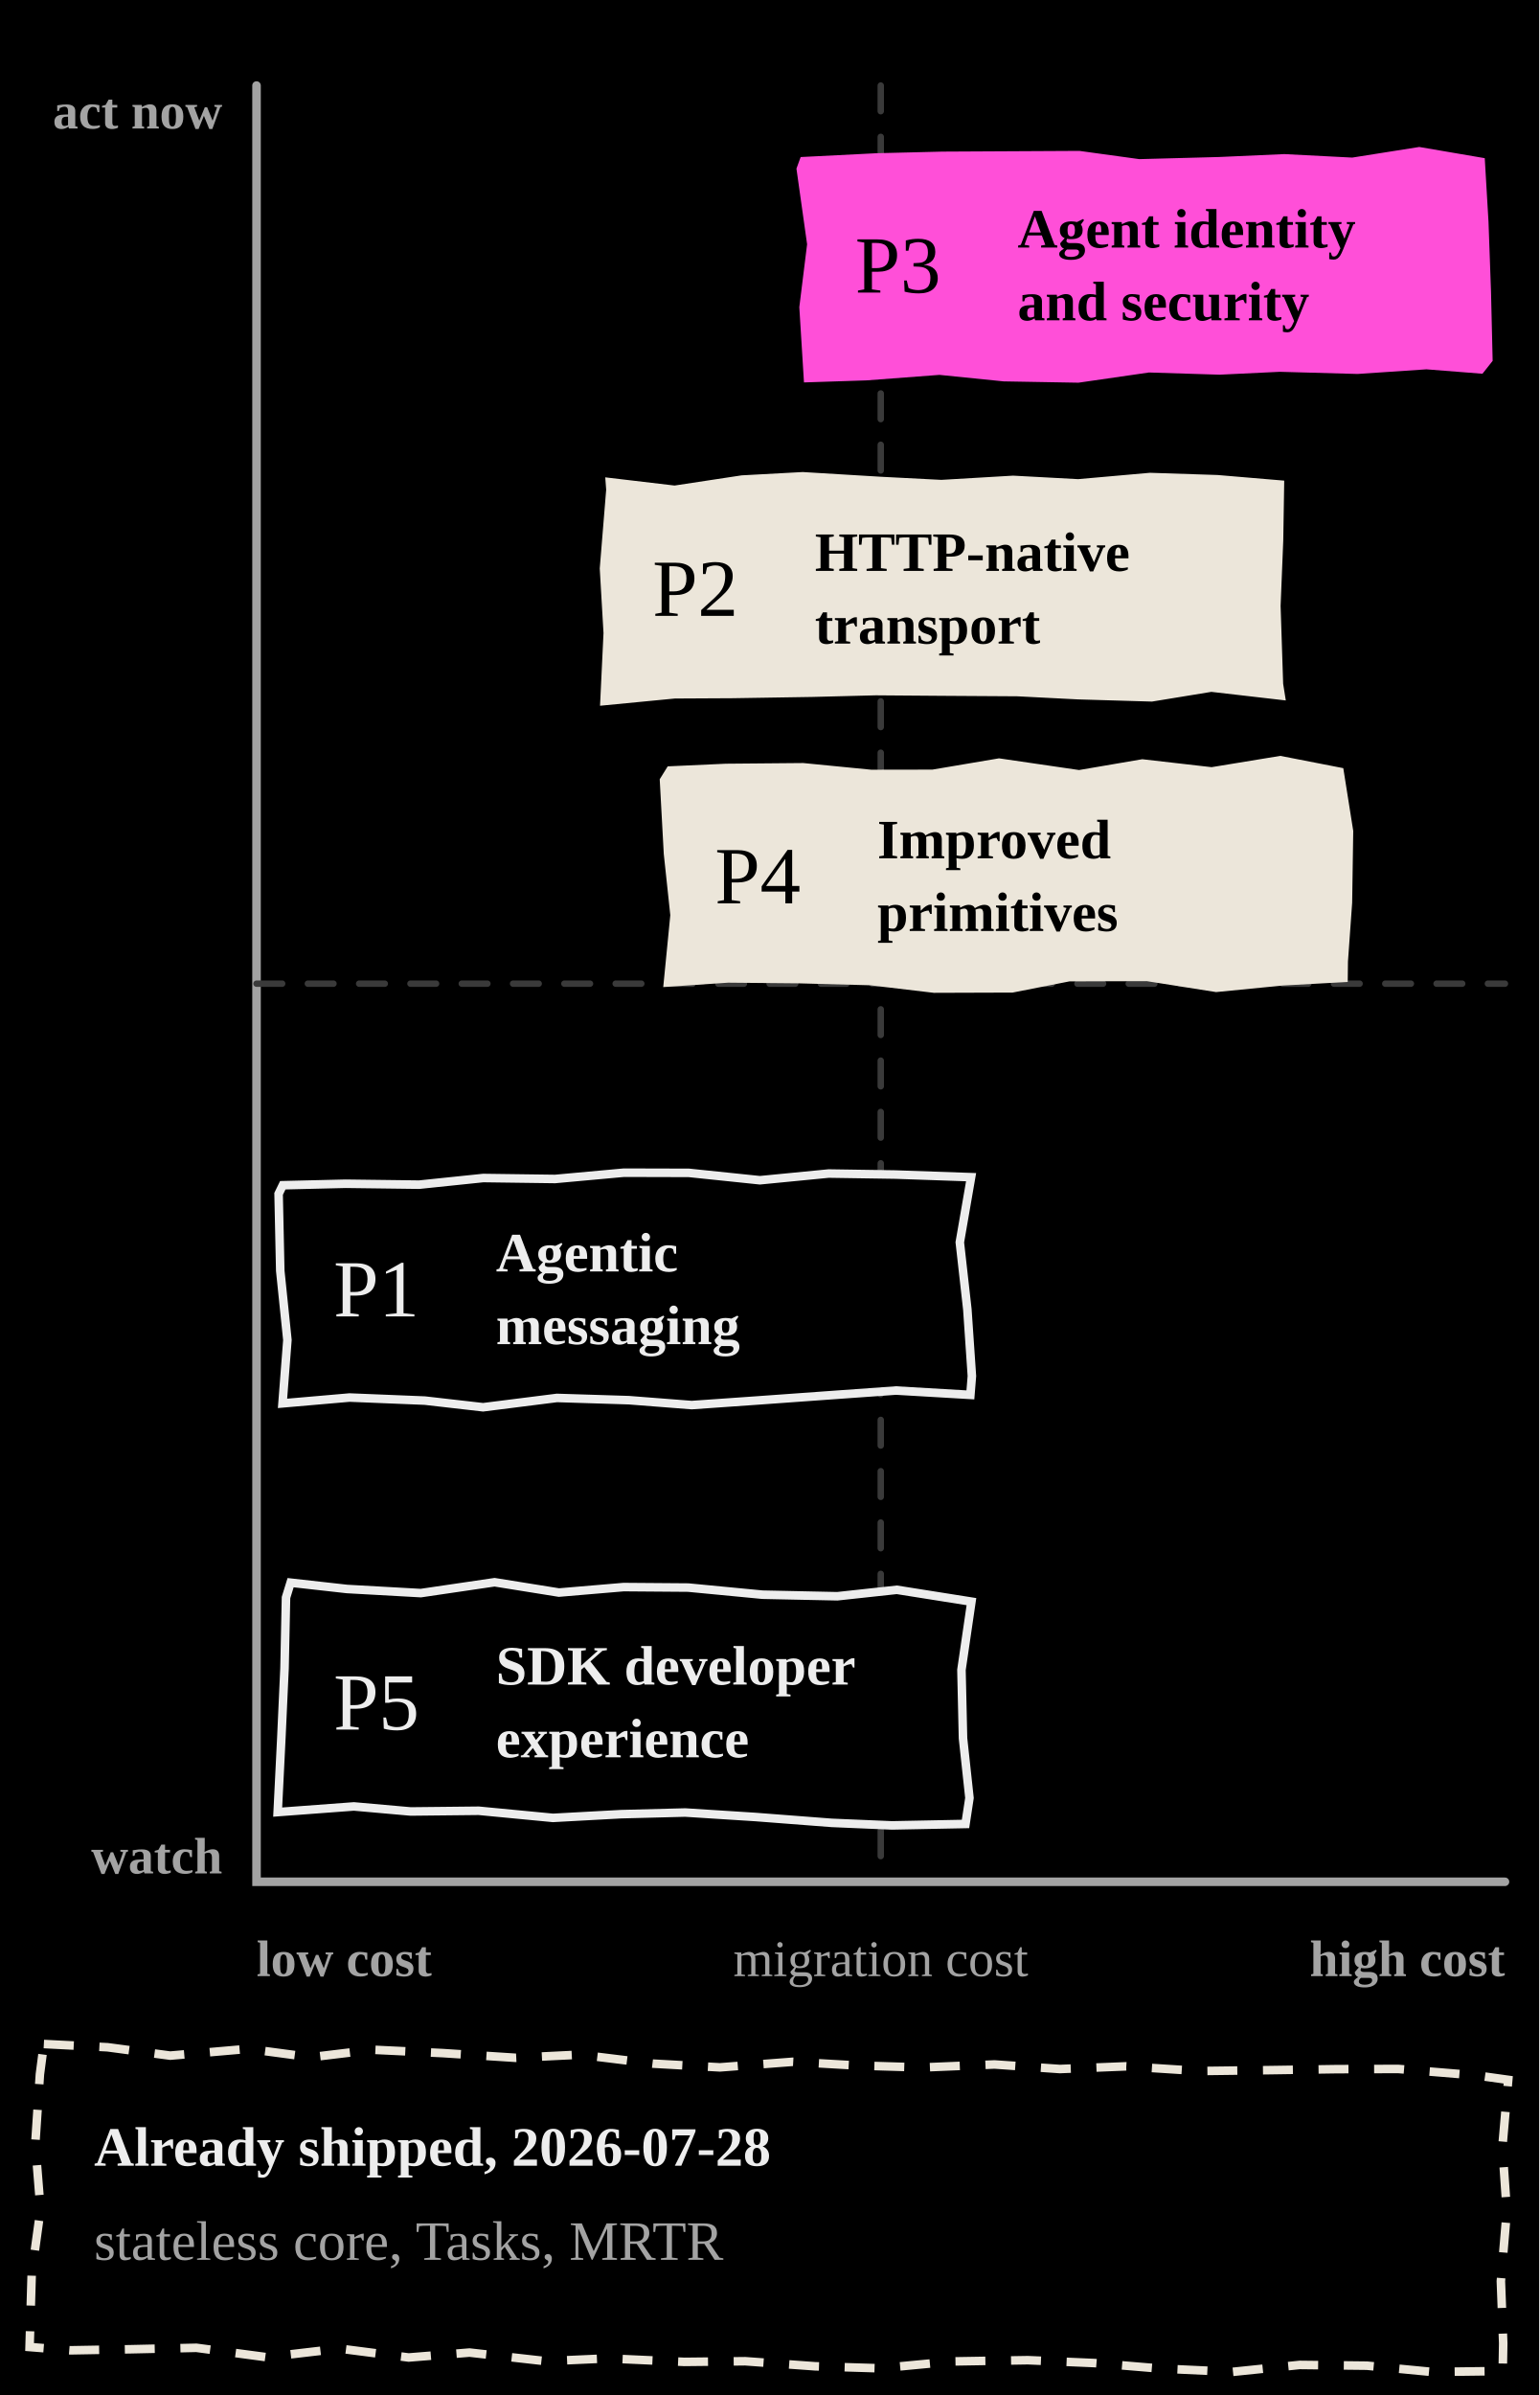
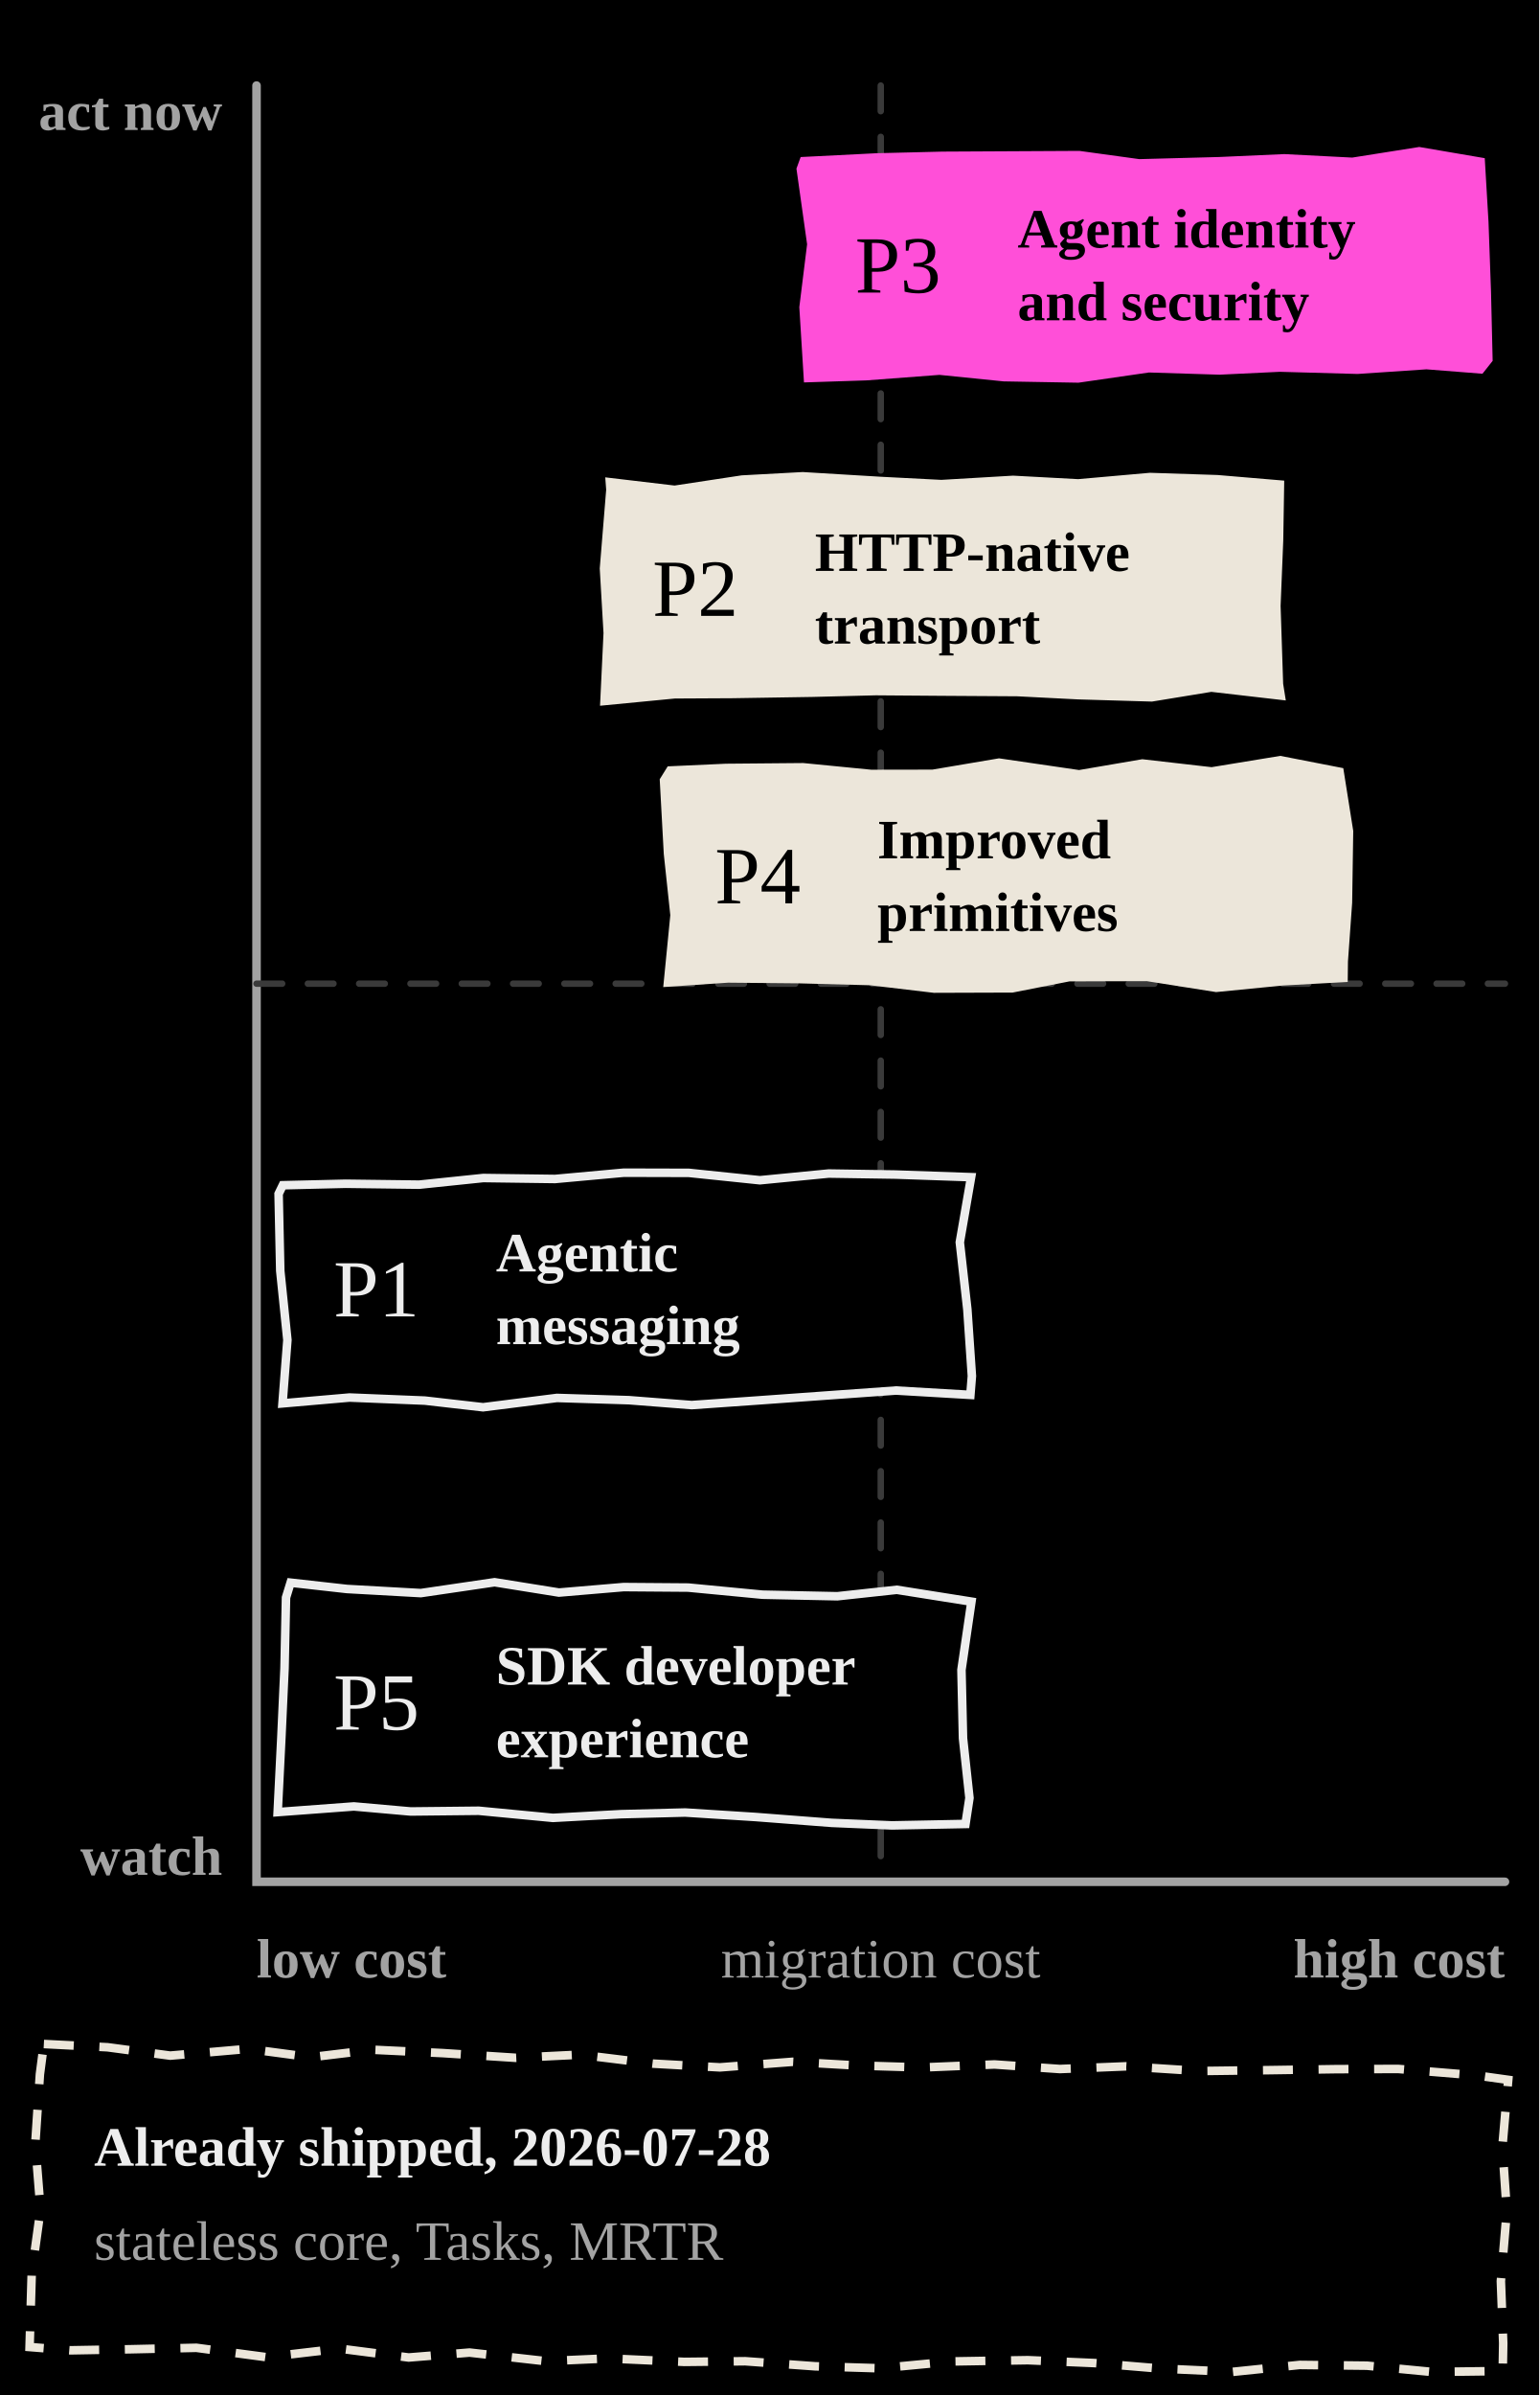
<svg xmlns="http://www.w3.org/2000/svg" viewBox="0 0 360 560" width="360" height="560" role="img" aria-label="The five MCP roadmap priorities plotted by migration cost and urgency. Priority 3, agent identity and security, is high cost and the one to act on now. Priorities 2 (HTTP-native transport) and 4 (improved primitives) are medium cost and above the midline. Priorities 1 (agentic messaging) and 5 (SDK developer experience) are low cost and ones to watch. Already shipped in the 2026-07-28 release, and not plotted: the stateless core, the Tasks extension and multi round-trip requests.">
  <defs>
    <filter id="official-mcp-roadmap-explained-priority-matrix-phone-crayon" filterUnits="userSpaceOnUse" x="-20" y="-20" width="400" height="600">
      <feTurbulence type="fractalNoise" baseFrequency="1.2" numOctaves="2" seed="3" result="n" />
      <feDisplacementMap in="SourceGraphic" in2="n" scale="2.5" result="d" />
      <feTurbulence type="fractalNoise" baseFrequency="2.2" seed="8" result="g" />
      <feColorMatrix in="g" type="matrix" values="0 0 0 0 0  0 0 0 0 0  0 0 0 0 0  0 0 0 -1.6 1.5" result="holes" />
      <feComposite in="d" in2="holes" operator="in" />
    </filter>
  </defs>
  <rect width="360" height="560" fill="#000000" />
  <path d="M60,20 L60,440 L352,440" fill="none" stroke="#a3a3a3" stroke-width="2" stroke-linecap="round" />
  <path d="M206,20 L206,26" fill="none" stroke="#3a3a3a" stroke-width="1.5" stroke-linecap="round" />
  <path d="M206,32 L206,38" fill="none" stroke="#3a3a3a" stroke-width="1.5" stroke-linecap="round" />
  <path d="M206,44 L206,50" fill="none" stroke="#3a3a3a" stroke-width="1.5" stroke-linecap="round" />
  <path d="M206,56 L206,62" fill="none" stroke="#3a3a3a" stroke-width="1.5" stroke-linecap="round" />
  <path d="M206,68 L206,74" fill="none" stroke="#3a3a3a" stroke-width="1.5" stroke-linecap="round" />
  <path d="M206,80 L206,86" fill="none" stroke="#3a3a3a" stroke-width="1.5" stroke-linecap="round" />
  <path d="M206,92 L206,98" fill="none" stroke="#3a3a3a" stroke-width="1.5" stroke-linecap="round" />
  <path d="M206,104 L206,110" fill="none" stroke="#3a3a3a" stroke-width="1.5" stroke-linecap="round" />
  <path d="M206,116 L206,122" fill="none" stroke="#3a3a3a" stroke-width="1.5" stroke-linecap="round" />
  <path d="M206,128 L206,134" fill="none" stroke="#3a3a3a" stroke-width="1.5" stroke-linecap="round" />
  <path d="M206,140 L206,146" fill="none" stroke="#3a3a3a" stroke-width="1.5" stroke-linecap="round" />
  <path d="M206,152 L206,158" fill="none" stroke="#3a3a3a" stroke-width="1.5" stroke-linecap="round" />
  <path d="M206,164 L206,170" fill="none" stroke="#3a3a3a" stroke-width="1.5" stroke-linecap="round" />
  <path d="M206,176 L206,182" fill="none" stroke="#3a3a3a" stroke-width="1.5" stroke-linecap="round" />
  <path d="M206,188 L206,194" fill="none" stroke="#3a3a3a" stroke-width="1.5" stroke-linecap="round" />
  <path d="M206,200 L206,206" fill="none" stroke="#3a3a3a" stroke-width="1.5" stroke-linecap="round" />
  <path d="M206,212 L206,218" fill="none" stroke="#3a3a3a" stroke-width="1.5" stroke-linecap="round" />
  <path d="M206,224 L206,230" fill="none" stroke="#3a3a3a" stroke-width="1.5" stroke-linecap="round" />
  <path d="M206,236 L206,242" fill="none" stroke="#3a3a3a" stroke-width="1.5" stroke-linecap="round" />
  <path d="M206,248 L206,254" fill="none" stroke="#3a3a3a" stroke-width="1.5" stroke-linecap="round" />
  <path d="M206,260 L206,266" fill="none" stroke="#3a3a3a" stroke-width="1.5" stroke-linecap="round" />
  <path d="M206,272 L206,278" fill="none" stroke="#3a3a3a" stroke-width="1.5" stroke-linecap="round" />
  <path d="M206,284 L206,290" fill="none" stroke="#3a3a3a" stroke-width="1.5" stroke-linecap="round" />
  <path d="M206,296 L206,302" fill="none" stroke="#3a3a3a" stroke-width="1.5" stroke-linecap="round" />
  <path d="M206,308 L206,314" fill="none" stroke="#3a3a3a" stroke-width="1.5" stroke-linecap="round" />
  <path d="M206,320 L206,326" fill="none" stroke="#3a3a3a" stroke-width="1.5" stroke-linecap="round" />
  <path d="M206,332 L206,338" fill="none" stroke="#3a3a3a" stroke-width="1.5" stroke-linecap="round" />
  <path d="M206,344 L206,350" fill="none" stroke="#3a3a3a" stroke-width="1.5" stroke-linecap="round" />
  <path d="M206,356 L206,362" fill="none" stroke="#3a3a3a" stroke-width="1.5" stroke-linecap="round" />
  <path d="M206,368 L206,374" fill="none" stroke="#3a3a3a" stroke-width="1.5" stroke-linecap="round" />
  <path d="M206,380 L206,386" fill="none" stroke="#3a3a3a" stroke-width="1.5" stroke-linecap="round" />
  <path d="M206,392 L206,398" fill="none" stroke="#3a3a3a" stroke-width="1.5" stroke-linecap="round" />
  <path d="M206,404 L206,410" fill="none" stroke="#3a3a3a" stroke-width="1.5" stroke-linecap="round" />
  <path d="M206,416 L206,422" fill="none" stroke="#3a3a3a" stroke-width="1.5" stroke-linecap="round" />
  <path d="M206,428 L206,434" fill="none" stroke="#3a3a3a" stroke-width="1.5" stroke-linecap="round" />
  <path d="M60,230 L66,230" fill="none" stroke="#3a3a3a" stroke-width="1.5" stroke-linecap="round" />
  <path d="M72,230 L78,230" fill="none" stroke="#3a3a3a" stroke-width="1.5" stroke-linecap="round" />
  <path d="M84,230 L90,230" fill="none" stroke="#3a3a3a" stroke-width="1.5" stroke-linecap="round" />
  <path d="M96,230 L102,230" fill="none" stroke="#3a3a3a" stroke-width="1.5" stroke-linecap="round" />
  <path d="M108,230 L114,230" fill="none" stroke="#3a3a3a" stroke-width="1.5" stroke-linecap="round" />
  <path d="M120,230 L126,230" fill="none" stroke="#3a3a3a" stroke-width="1.5" stroke-linecap="round" />
  <path d="M132,230 L138,230" fill="none" stroke="#3a3a3a" stroke-width="1.5" stroke-linecap="round" />
  <path d="M144,230 L150,230" fill="none" stroke="#3a3a3a" stroke-width="1.5" stroke-linecap="round" />
  <path d="M156,230 L162,230" fill="none" stroke="#3a3a3a" stroke-width="1.5" stroke-linecap="round" />
  <path d="M168,230 L174,230" fill="none" stroke="#3a3a3a" stroke-width="1.5" stroke-linecap="round" />
  <path d="M180,230 L186,230" fill="none" stroke="#3a3a3a" stroke-width="1.5" stroke-linecap="round" />
  <path d="M192,230 L198,230" fill="none" stroke="#3a3a3a" stroke-width="1.5" stroke-linecap="round" />
  <path d="M204,230 L210,230" fill="none" stroke="#3a3a3a" stroke-width="1.5" stroke-linecap="round" />
  <path d="M216,230 L222,230" fill="none" stroke="#3a3a3a" stroke-width="1.5" stroke-linecap="round" />
  <path d="M228,230 L234,230" fill="none" stroke="#3a3a3a" stroke-width="1.5" stroke-linecap="round" />
  <path d="M240,230 L246,230" fill="none" stroke="#3a3a3a" stroke-width="1.5" stroke-linecap="round" />
  <path d="M252,230 L258,230" fill="none" stroke="#3a3a3a" stroke-width="1.5" stroke-linecap="round" />
  <path d="M264,230 L270,230" fill="none" stroke="#3a3a3a" stroke-width="1.5" stroke-linecap="round" />
  <path d="M276,230 L282,230" fill="none" stroke="#3a3a3a" stroke-width="1.5" stroke-linecap="round" />
  <path d="M288,230 L294,230" fill="none" stroke="#3a3a3a" stroke-width="1.5" stroke-linecap="round" />
  <path d="M300,230 L306,230" fill="none" stroke="#3a3a3a" stroke-width="1.5" stroke-linecap="round" />
  <path d="M312,230 L318,230" fill="none" stroke="#3a3a3a" stroke-width="1.5" stroke-linecap="round" />
  <path d="M324,230 L330,230" fill="none" stroke="#3a3a3a" stroke-width="1.5" stroke-linecap="round" />
  <path d="M336,230 L342,230" fill="none" stroke="#3a3a3a" stroke-width="1.5" stroke-linecap="round" />
  <path d="M348,230 L352,230" fill="none" stroke="#3a3a3a" stroke-width="1.5" stroke-linecap="round" />
-   <text x="52" y="26" font-family="var(--font-hanken-grotesk, 'Hanken Grotesk'), Arial, sans-serif" font-size="12" font-weight="700" fill="#a3a3a3" text-anchor="end" dominant-baseline="central">act now</text>
-   <text x="52" y="434" font-family="var(--font-hanken-grotesk, 'Hanken Grotesk'), Arial, sans-serif" font-size="12" font-weight="700" fill="#a3a3a3" text-anchor="end" dominant-baseline="central">watch</text>
-   <text x="60" y="458" font-family="var(--font-hanken-grotesk, 'Hanken Grotesk'), Arial, sans-serif" font-size="12" font-weight="700" fill="#a3a3a3" text-anchor="start" dominant-baseline="central">low cost</text>
-   <text x="352" y="458" font-family="var(--font-hanken-grotesk, 'Hanken Grotesk'), Arial, sans-serif" font-size="12" font-weight="700" fill="#a3a3a3" text-anchor="end" dominant-baseline="central">high cost</text>
-   <text x="206" y="458" font-family="var(--font-hanken-grotesk, 'Hanken Grotesk'), Arial, sans-serif" font-size="12" fill="#a3a3a3" text-anchor="middle" dominant-baseline="central">migration cost</text>
+   <text x="52" y="26" font-family="var(--font-hanken-grotesk, 'Hanken Grotesk'), Arial, sans-serif" font-size="13" font-weight="700" fill="#a3a3a3" text-anchor="end" dominant-baseline="central">act now</text>
+   <text x="52" y="434" font-family="var(--font-hanken-grotesk, 'Hanken Grotesk'), Arial, sans-serif" font-size="13" font-weight="700" fill="#a3a3a3" text-anchor="end" dominant-baseline="central">watch</text>
+   <text x="60" y="458" font-family="var(--font-hanken-grotesk, 'Hanken Grotesk'), Arial, sans-serif" font-size="13" font-weight="700" fill="#a3a3a3" text-anchor="start" dominant-baseline="central">low cost</text>
+   <text x="352" y="458" font-family="var(--font-hanken-grotesk, 'Hanken Grotesk'), Arial, sans-serif" font-size="13" font-weight="700" fill="#a3a3a3" text-anchor="end" dominant-baseline="central">high cost</text>
+   <text x="206" y="458" font-family="var(--font-hanken-grotesk, 'Hanken Grotesk'), Arial, sans-serif" font-size="13" fill="#a3a3a3" text-anchor="middle" dominant-baseline="central">migration cost</text>
  <g transform="rotate(-0.3 268 62)">
    <path class="d-paper" d="M187.4,36.3 L205.1,35.5 L220.6,35.2 L234.9,35.2 L252.6,35.2 L266.6,37.2 L285.3,36.8 L300.5,36.2 L316.4,37.1 L332.1,34.7 L347.4,37.4 L348.2,52.3 L348.7,68.6 L349,84.8 L346.6,87.8 L333.5,86.7 L317.4,87.7 L299.2,87.1 L285.1,87.7 L268.6,87.1 L252.1,89.4 L234.6,89 L219.6,87.4 L202.5,88.6 L187.9,89 L186.9,71.4 L188.8,56.7 L186.4,39 Z" fill="#ff4fd8" />
  </g>
  <text x="200" y="62" font-family="var(--font-anton, Anton), Impact, sans-serif" font-size="19" fill="#000000" text-anchor="start" dominant-baseline="central">P3</text>
  <text x="238" y="53.5" font-family="var(--font-hanken-grotesk, 'Hanken Grotesk'), Arial, sans-serif" font-size="13" font-weight="600" fill="#000000" text-anchor="start" dominant-baseline="central">Agent identity</text>
  <text x="238" y="70.5" font-family="var(--font-hanken-grotesk, 'Hanken Grotesk'), Arial, sans-serif" font-size="13" font-weight="600" fill="#000000" text-anchor="start" dominant-baseline="central">and security</text>
  <g transform="rotate(-0.3 220.6 137.6)">
    <path class="d-paper" d="M141.7,111.2 L157.9,113.2 L173.6,110.9 L187.9,110.2 L206.2,111.4 L220.3,112.2 L237.1,111.3 L252.3,112.2 L269.1,110.8 L284.9,111.4 L300.5,112.8 L300.2,126.8 L299.5,142.1 L300,160.3 L300.6,164.2 L283.2,162.1 L269.3,164.3 L252,163.7 L237.8,162.9 L220.3,162.7 L204.7,162.5 L189.9,162.8 L171.2,163 L157.7,163 L140.2,164.6 L141.1,147.6 L140.3,132.5 L141.9,114.1 Z" fill="#ece6da" />
  </g>
  <text x="152.6" y="137.6" font-family="var(--font-anton, Anton), Impact, sans-serif" font-size="19" fill="#000000" text-anchor="start" dominant-baseline="central">P2</text>
  <text x="190.6" y="129.1" font-family="var(--font-hanken-grotesk, 'Hanken Grotesk'), Arial, sans-serif" font-size="13" font-weight="600" fill="#000000" text-anchor="start" dominant-baseline="central">HTTP-native</text>
  <text x="190.6" y="146.1" font-family="var(--font-hanken-grotesk, 'Hanken Grotesk'), Arial, sans-serif" font-size="13" font-weight="600" fill="#000000" text-anchor="start" dominant-baseline="central">transport</text>
  <g transform="rotate(-0.5 235.2 204.8)">
    <path class="d-paper" d="M156.4,178.5 L170,178 L188.1,178 L204,179.7 L218.3,179.8 L233.9,177.3 L252.6,180.2 L267.4,177.8 L283.6,179.8 L299.7,177.3 L314.4,180.3 L316.6,195 L316.2,211.8 L315.1,225.5 L315,230.3 L299.8,231 L284.2,232.4 L268,229.7 L249.9,229.6 L236.6,232.1 L218.2,232 L203.3,230.1 L186.5,229.5 L170.1,229.2 L154.9,230.1 L156.7,213.3 L155.3,199 L154.5,181.5 Z" fill="#ece6da" />
  </g>
  <text x="167.2" y="204.8" font-family="var(--font-anton, Anton), Impact, sans-serif" font-size="19" fill="#000000" text-anchor="start" dominant-baseline="central">P4</text>
  <text x="205.2" y="196.3" font-family="var(--font-hanken-grotesk, 'Hanken Grotesk'), Arial, sans-serif" font-size="13" font-weight="600" fill="#000000" text-anchor="start" dominant-baseline="central">Improved</text>
  <text x="205.2" y="213.3" font-family="var(--font-hanken-grotesk, 'Hanken Grotesk'), Arial, sans-serif" font-size="13" font-weight="600" fill="#000000" text-anchor="start" dominant-baseline="central">primitives</text>
  <g transform="rotate(-0.6 146 301.4)">
    <path class="d-paper" d="M66.4,276.3 L81.1,276.1 L98.3,276.5 L113.3,275.1 L130.1,275.5 L146.2,274.2 L161.4,274.4 L178,276.3 L194.1,274.9 L209.7,275.3 L227.4,276.1 L224.6,291.3 L226.2,307 L227.1,322.6 L226.7,327 L209.3,325.8 L192.9,326.8 L176.6,327.8 L161.5,328.7 L146.8,327.4 L130,326.7 L112.7,328.7 L99.1,327 L81.5,326.1 L65.8,327.3 L67.1,312.5 L65.6,296.3 L65.4,278.3 Z" fill="#000000" stroke="#ededed" stroke-width="2" />
  </g>
  <text x="78" y="301.4" font-family="var(--font-anton, Anton), Impact, sans-serif" font-size="19" fill="#ededed" text-anchor="start" dominant-baseline="central">P1</text>
  <text x="116" y="292.9" font-family="var(--font-hanken-grotesk, 'Hanken Grotesk'), Arial, sans-serif" font-size="13" font-weight="600" fill="#ededed" text-anchor="start" dominant-baseline="central">Agentic</text>
  <text x="116" y="309.9" font-family="var(--font-hanken-grotesk, 'Hanken Grotesk'), Arial, sans-serif" font-size="13" font-weight="600" fill="#ededed" text-anchor="start" dominant-baseline="central">messaging</text>
  <g transform="rotate(1.2 146 398)">
    <path class="d-paper" d="M67.4,371.7 L80.6,372.9 L97.9,373.5 L115.1,370.6 L130.2,372.7 L145.3,371.1 L160.4,370.9 L177.8,372.2 L195.3,372.2 L209.2,370.4 L226.7,372.8 L224.7,388.8 L225.4,404.8 L227.2,418.7 L226.4,424.8 L209.2,425.5 L195.1,425.2 L177.2,424.2 L160.8,423.5 L145.8,424.2 L129.9,425.4 L112.5,424.1 L96.6,424.6 L83.3,423.7 L65.5,425.4 L66,407.9 L66.4,391.7 L66.4,375.2 Z" fill="#000000" stroke="#ededed" stroke-width="2" />
  </g>
  <text x="78" y="398" font-family="var(--font-anton, Anton), Impact, sans-serif" font-size="19" fill="#ededed" text-anchor="start" dominant-baseline="central">P5</text>
  <text x="116" y="389.5" font-family="var(--font-hanken-grotesk, 'Hanken Grotesk'), Arial, sans-serif" font-size="13" font-weight="600" fill="#ededed" text-anchor="start" dominant-baseline="central">SDK developer</text>
  <text x="116" y="406.5" font-family="var(--font-hanken-grotesk, 'Hanken Grotesk'), Arial, sans-serif" font-size="13" font-weight="600" fill="#ededed" text-anchor="start" dominant-baseline="central">experience</text>
  <g transform="rotate(1 180 517)">
    <path class="d-paper" d="M9.6,480.9 L24.5,481.4 L39.2,483.1 L57.4,481.2 L72.1,482.9 L86.6,480.9 L103,481.4 L120,482.2 L135,481.2 L152.1,483 L167.8,483.6 L184.8,482 L199.7,482.6 L215.1,482.8 L232,481.8 L247.3,482.6 L262.8,481.7 L279.9,482.5 L296.5,482 L312,481.5 L326.4,481.2 L344.8,482.4 L352.2,483.3 L351.1,499 L352.4,514 L351.3,530.4 L352.1,544.9 L352.1,551.4 L335.6,551.9 L320.3,550.7 L304.6,550.8 L288.9,552.7 L271.7,552.2 L256.6,551.2 L241,550.8 L223.3,551.4 L206.4,553.3 L191.3,553.1 L174.9,552.2 L160.7,552.6 L142.7,552.1 L128.3,553 L110.4,551.3 L96.2,552.7 L80,550.9 L62.9,553.2 L46.5,551.3 L31.3,551.9 L17.1,552.4 L7.5,551.8 L7.7,534.5 L9.5,519.6 L8,504.3 L8.8,488 Z" fill="#000000" stroke="#ece6da" stroke-width="2" stroke-dasharray="7 6" />
  </g>
  <text x="22" y="502" font-family="var(--font-hanken-grotesk, 'Hanken Grotesk'), Arial, sans-serif" font-size="13" font-weight="700" fill="#ededed" text-anchor="start" dominant-baseline="central">Already shipped, 2026-07-28</text>
  <text x="22" y="524" font-family="var(--font-hanken-grotesk, 'Hanken Grotesk'), Arial, sans-serif" font-size="13" fill="#a3a3a3" text-anchor="start" dominant-baseline="central">stateless core, Tasks, MRTR</text>
</svg>
